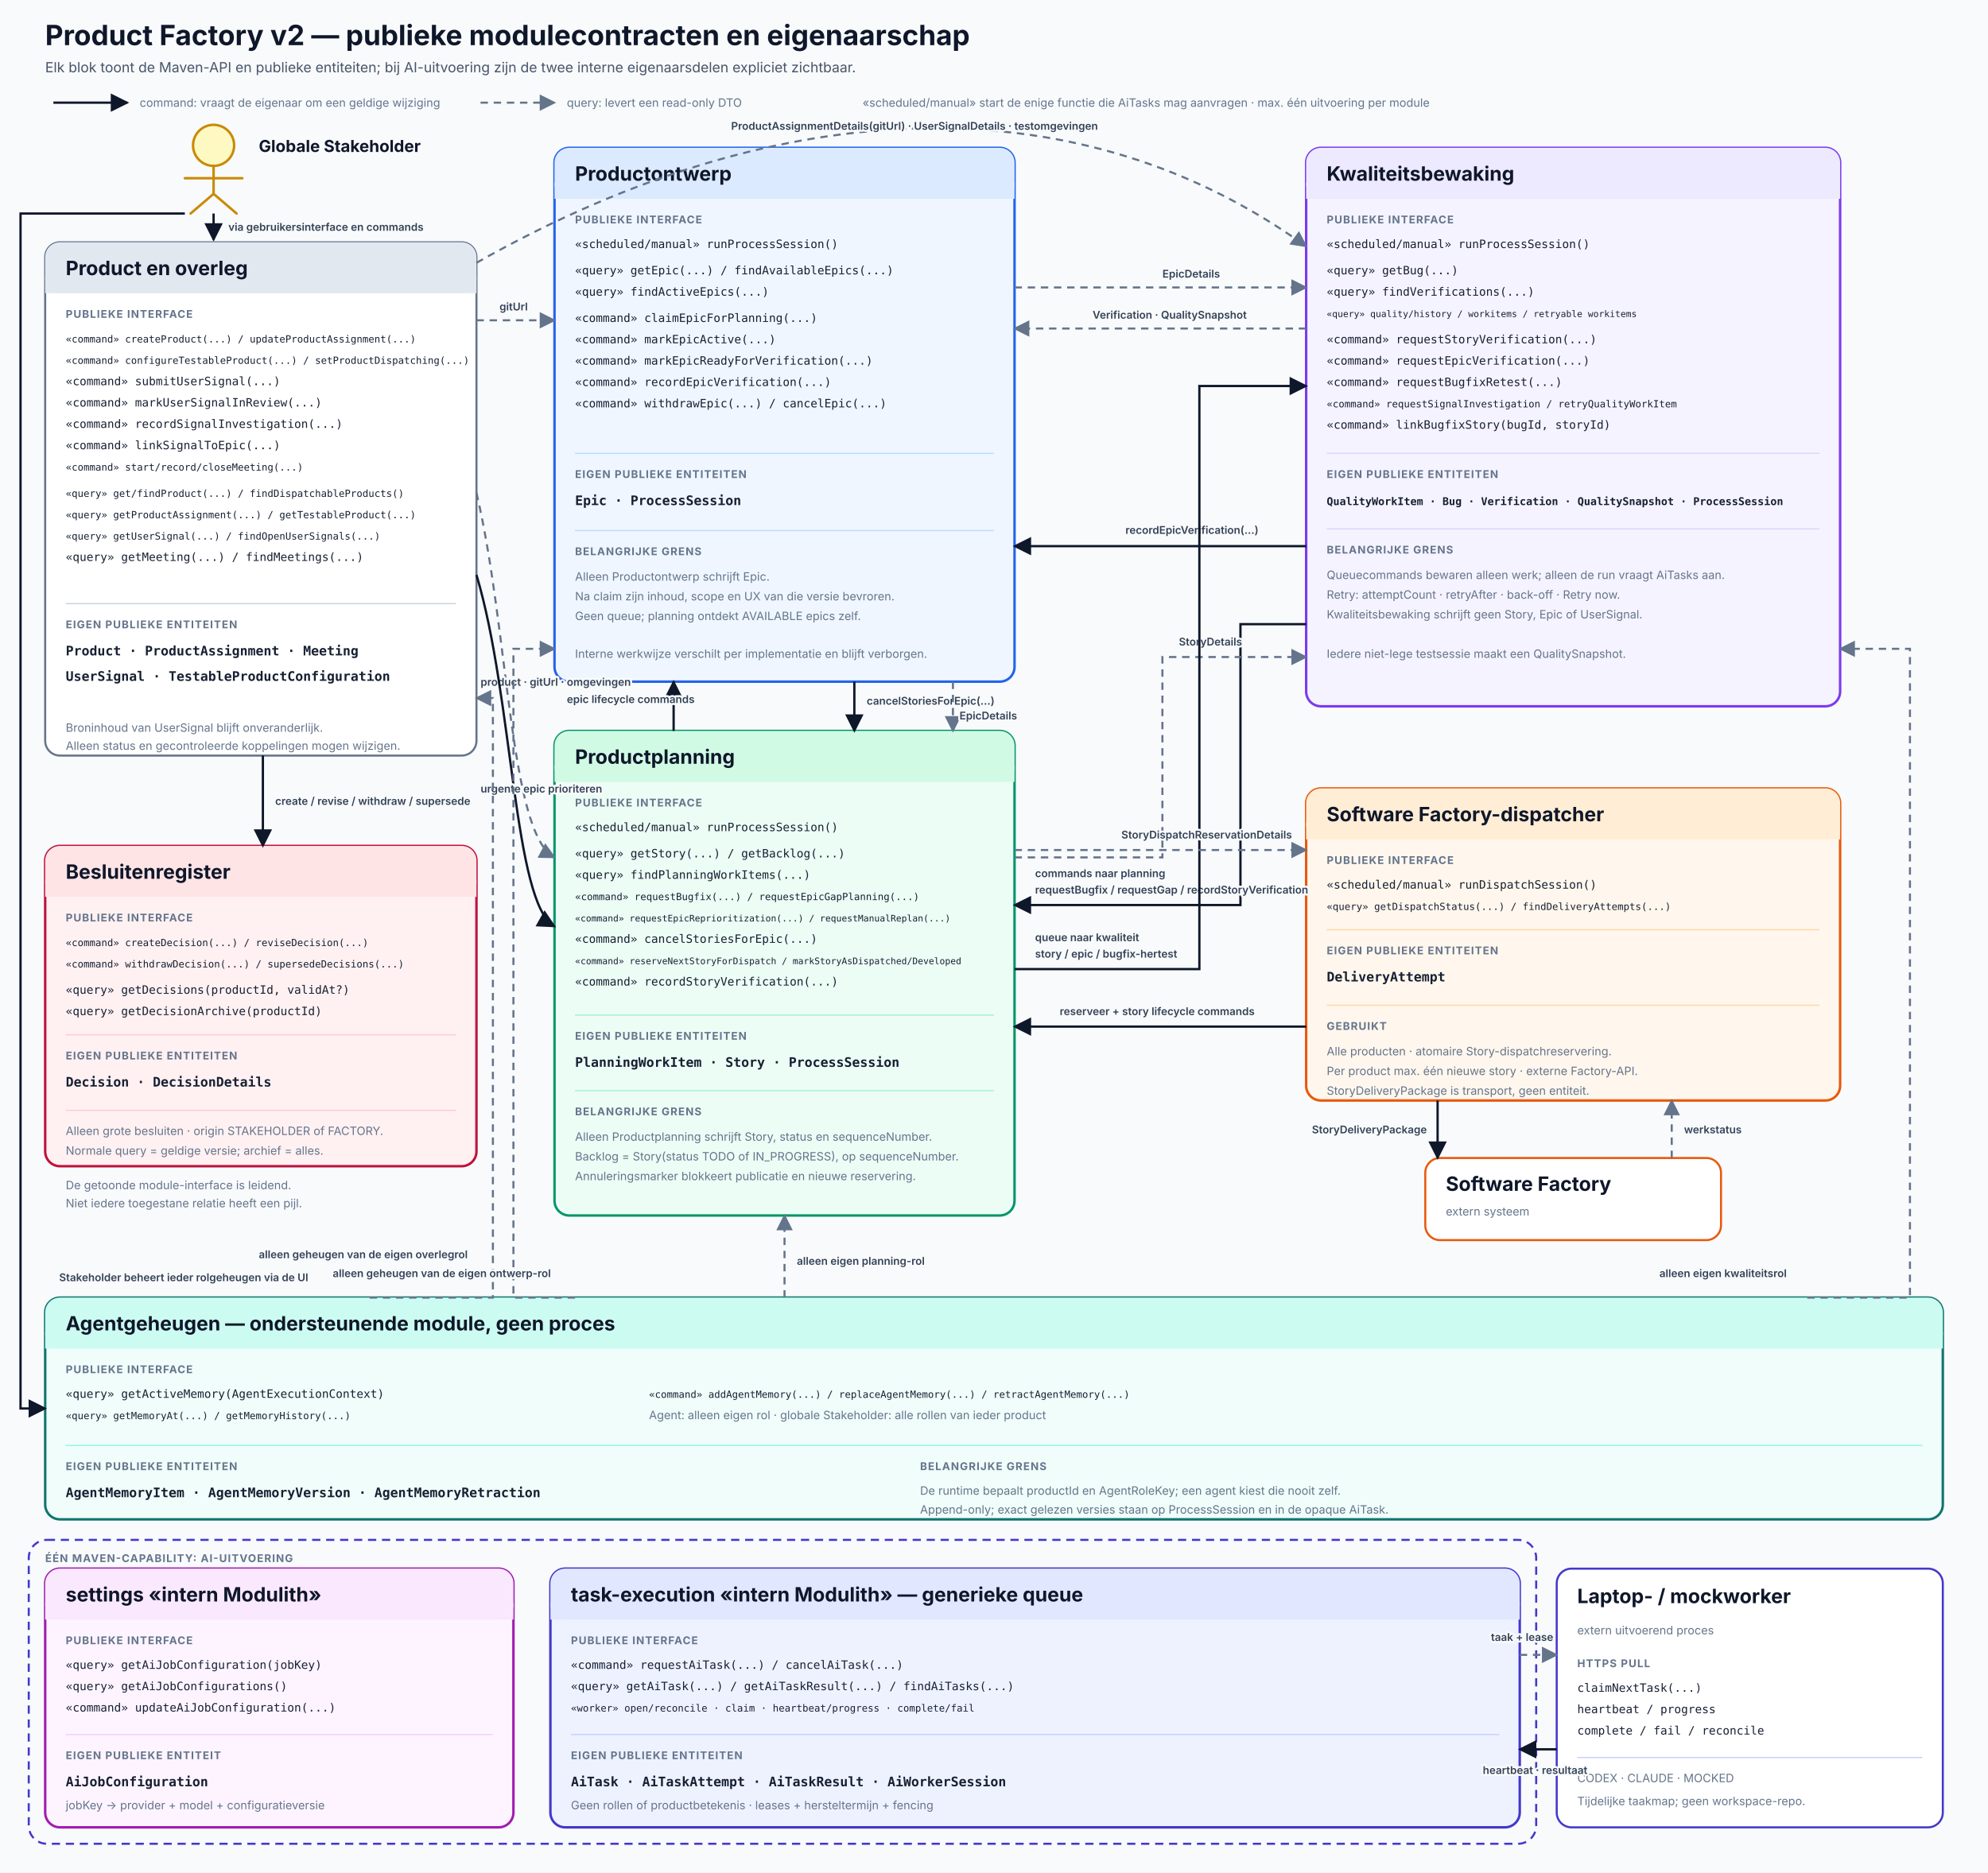
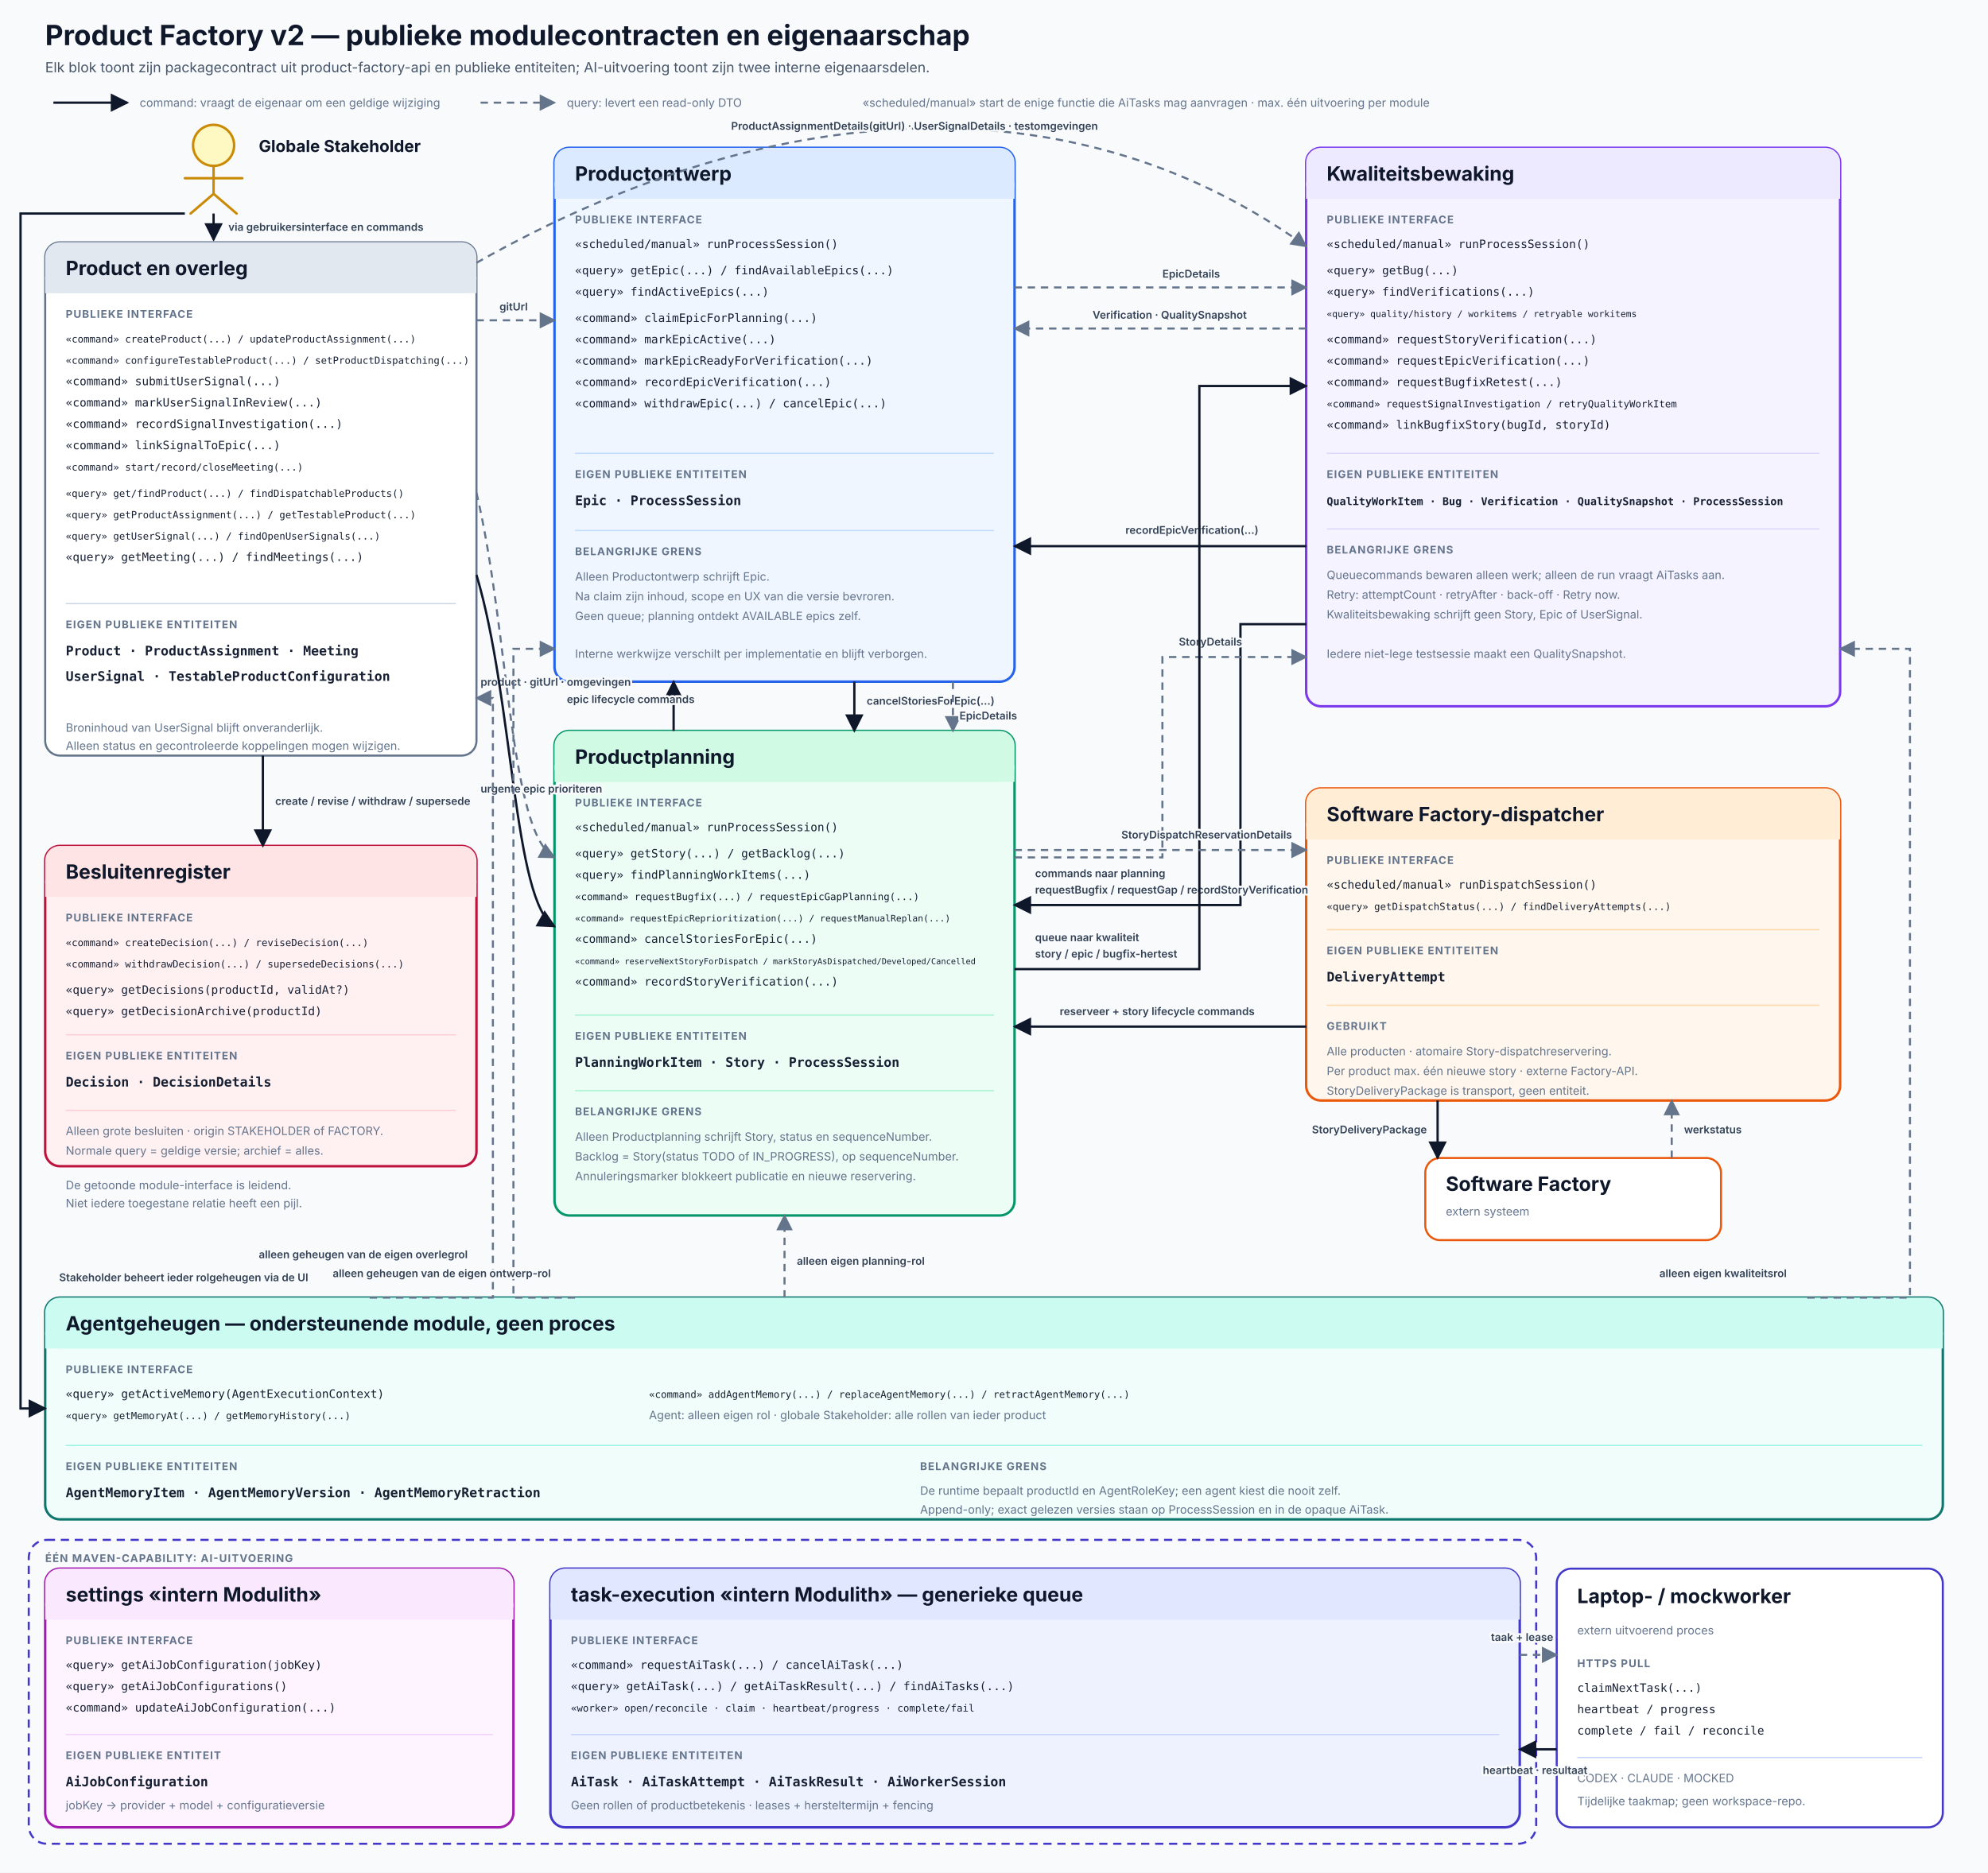
<svg xmlns="http://www.w3.org/2000/svg" width="2420" height="2280" viewBox="0 0 2420 2280" role="img" aria-labelledby="title desc">
  <defs>
    <marker id="commandArrow" viewBox="0 0 10 10" refX="9" refY="5" markerWidth="8" markerHeight="8" orient="auto">
      <path d="M0 0 L10 5 L0 10 Z" fill="#0f172a" />
    </marker>
    <marker id="queryArrow" viewBox="0 0 10 10" refX="9" refY="5" markerWidth="8" markerHeight="8" orient="auto">
      <path d="M0 0 L10 5 L0 10 Z" fill="#64748b" />
    </marker>
    <style>
      .title { font: 700 34px Inter, Arial, sans-serif; fill: #0f172a; }
      .subtitle { font: 400 17px Inter, Arial, sans-serif; fill: #475569; }
      .module-title { font: 700 24px Inter, Arial, sans-serif; fill: #0f172a; }
      .section-title { font: 700 13px Inter, Arial, sans-serif; letter-spacing: 1px; fill: #64748b; }
      .api { font: 500 14px ui-monospace, SFMono-Regular, Menlo, monospace; fill: #172033; }
      .entity { font: 600 16px ui-monospace, SFMono-Regular, Menlo, monospace; fill: #172033; }
      .note { font: 400 14px Inter, Arial, sans-serif; fill: #64748b; }
      .flow { font: 600 13px Inter, Arial, sans-serif; fill: #334155; paint-order: stroke; stroke: #f8fafc; stroke-width: 5px; stroke-linejoin: round; }
      .command { fill: none; stroke: #0f172a; stroke-width: 2.8; marker-end: url(#commandArrow); }
      .query { fill: none; stroke: #64748b; stroke-width: 2.5; stroke-dasharray: 9 7; marker-end: url(#queryArrow); }
      .divider { stroke-width: 1.5; }
    </style>
  </defs>
  <rect width="2420" height="2280" fill="#f8fafc" />
  <text x="55" y="55" class="title">Product Factory v2 — publieke modulecontracten en eigenaarschap</text>
-   <text x="55" y="88" class="subtitle">Elk blok toont de Maven-API en publieke entiteiten; bij AI-uitvoering zijn de twee interne eigenaarsdelen expliciet zichtbaar.</text>
+   <text x="55" y="88" class="subtitle">Elk blok toont zijn packagecontract uit product-factory-api en publieke entiteiten; AI-uitvoering toont zijn twee interne eigenaarsdelen.</text>
  <path d="M65 125 H155" class="command" />
  <text x="170" y="130" class="note">command: vraagt de eigenaar om een geldige wijziging</text>
  <path d="M585 125 H675" class="query" />
  <text x="690" y="130" class="note">query: levert een read-only DTO</text>
  <text x="1050" y="130" class="note">«scheduled/manual» start de enige functie die AiTasks mag aanvragen · max. één uitvoering per module</text>
  <circle cx="260" cy="177" r="25" fill="#fef9c3" stroke="#ca8a04" stroke-width="3" />
  <path d="M260 202 V236 M225 217 H295 M260 236 L232 260 M260 236 L288 260" fill="none" stroke="#ca8a04" stroke-width="3" stroke-linecap="round" />
  <text x="315" y="185" class="module-title" style="font-size:20px">Globale Stakeholder</text>
  <path d="M260 260 V292" class="command" />
  <text x="278" y="281" class="flow">via gebruikersinterface en commands</text>
  <rect x="55" y="295" width="525" height="625" rx="18" fill="#ffffff" stroke="#64748b" stroke-width="2.5" />
  <rect x="55" y="295" width="525" height="62" rx="18" fill="#e2e8f0" />
  <path d="M55 337 V357 H580 V337" fill="#e2e8f0" />
  <text x="80" y="335" class="module-title">Product en overleg</text>
  <text x="80" y="387" class="section-title">PUBLIEKE INTERFACE</text>
  <text x="80" y="417" class="api" style="font-size:12px">«command» createProduct(...) / updateProductAssignment(...)</text>
  <text x="80" y="443" class="api" style="font-size:12px">«command» configureTestableProduct(...) / setProductDispatching(...)</text>
  <text x="80" y="469" class="api">«command» submitUserSignal(...)</text>
  <text x="80" y="495" class="api">«command» markUserSignalInReview(...)</text>
  <text x="80" y="521" class="api">«command» recordSignalInvestigation(...)</text>
  <text x="80" y="547" class="api">«command» linkSignalToEpic(...)</text>
  <text x="80" y="573" class="api" style="font-size:12px">«command» start/record/closeMeeting(...)</text>
  <text x="80" y="605" class="api" style="font-size:12px">«query» get/findProduct(...) / findDispatchableProducts()</text>
  <text x="80" y="631" class="api" style="font-size:12px">«query» getProductAssignment(...) / getTestableProduct(...)</text>
  <text x="80" y="657" class="api" style="font-size:12px">«query» getUserSignal(...) / findOpenUserSignals(...)</text>
  <text x="80" y="683" class="api">«query» getMeeting(...) / findMeetings(...)</text>
  <line x1="80" y1="735" x2="555" y2="735" class="divider" stroke="#cbd5e1" />
  <text x="80" y="765" class="section-title">EIGEN PUBLIEKE ENTITEITEN</text>
  <text x="80" y="798" class="entity">Product · ProductAssignment · Meeting</text>
  <text x="80" y="829" class="entity">UserSignal · TestableProductConfiguration</text>
  <text x="80" y="891" class="note">Broninhoud van UserSignal blijft onveranderlijk.</text>
  <text x="80" y="913" class="note">Alleen status en gecontroleerde koppelingen mogen wijzigen.</text>
  <rect x="675" y="180" width="560" height="650" rx="18" fill="#eff6ff" stroke="#2563eb" stroke-width="3" />
  <rect x="675" y="180" width="560" height="62" rx="18" fill="#dbeafe" />
  <path d="M675 222 V242 H1235 V222" fill="#dbeafe" />
  <text x="700" y="220" class="module-title">Productontwerp</text>
  <text x="700" y="272" class="section-title">PUBLIEKE INTERFACE</text>
  <text x="700" y="302" class="api">«scheduled/manual» runProcessSession()</text>
  <text x="700" y="334" class="api">«query» getEpic(...) / findAvailableEpics(...)</text>
  <text x="700" y="360" class="api">«query» findActiveEpics(...)</text>
  <text x="700" y="392" class="api">«command» claimEpicForPlanning(...)</text>
  <text x="700" y="418" class="api">«command» markEpicActive(...)</text>
  <text x="700" y="444" class="api">«command» markEpicReadyForVerification(...)</text>
  <text x="700" y="470" class="api">«command» recordEpicVerification(...)</text>
  <text x="700" y="496" class="api">«command» withdrawEpic(...) / cancelEpic(...)</text>
  <line x1="700" y1="552" x2="1210" y2="552" class="divider" stroke="#bfdbfe" />
  <text x="700" y="582" class="section-title">EIGEN PUBLIEKE ENTITEITEN</text>
  <text x="700" y="615" class="entity">Epic · ProcessSession</text>
  <line x1="700" y1="646" x2="1210" y2="646" class="divider" stroke="#bfdbfe" />
  <text x="700" y="676" class="section-title">BELANGRIJKE GRENS</text>
  <text x="700" y="707" class="note">Alleen Productontwerp schrijft Epic.</text>
  <text x="700" y="731" class="note">Na claim zijn inhoud, scope en UX van die versie bevroren.</text>
  <text x="700" y="755" class="note">Geen queue; planning ontdekt AVAILABLE epics zelf.</text>
  <text x="700" y="801" class="note">Interne werkwijze verschilt per implementatie en blijft verborgen.</text>
  <rect x="675" y="890" width="560" height="590" rx="18" fill="#ecfdf5" stroke="#059669" stroke-width="3" />
  <rect x="675" y="890" width="560" height="62" rx="18" fill="#d1fae5" />
  <path d="M675 932 V952 H1235 V932" fill="#d1fae5" />
  <text x="700" y="930" class="module-title">Productplanning</text>
  <text x="700" y="982" class="section-title">PUBLIEKE INTERFACE</text>
  <text x="700" y="1012" class="api">«scheduled/manual» runProcessSession()</text>
  <text x="700" y="1044" class="api">«query» getStory(...) / getBacklog(...)</text>
  <text x="700" y="1070" class="api">«query» findPlanningWorkItems(...)</text>
  <text x="700" y="1096" class="api" style="font-size:12px">«command» requestBugfix(...) / requestEpicGapPlanning(...)</text>
  <text x="700" y="1122" class="api" style="font-size:11px">«command» requestEpicReprioritization(...) / requestManualReplan(...)</text>
  <text x="700" y="1148" class="api">«command» cancelStoriesForEpic(...)</text>
-   <text x="700" y="1174" class="api" style="font-size:11px">«command» reserveNextStoryForDispatch / markStoryAsDispatched/Developed</text>
+   <text x="700" y="1174" class="api" style="font-size:10px">«command» reserveNextStoryForDispatch / markStoryAsDispatched/Developed/Cancelled</text>
  <text x="700" y="1200" class="api">«command» recordStoryVerification(...)</text>
  <line x1="700" y1="1236" x2="1210" y2="1236" class="divider" stroke="#a7f3d0" />
  <text x="700" y="1266" class="section-title">EIGEN PUBLIEKE ENTITEITEN</text>
  <text x="700" y="1299" class="entity">PlanningWorkItem · Story · ProcessSession</text>
  <line x1="700" y1="1328" x2="1210" y2="1328" class="divider" stroke="#a7f3d0" />
  <text x="700" y="1358" class="section-title">BELANGRIJKE GRENS</text>
  <text x="700" y="1389" class="note">Alleen Productplanning schrijft Story, status en sequenceNumber.</text>
  <text x="700" y="1413" class="note">Backlog = Story(status TODO of IN_PROGRESS), op sequenceNumber.</text>
  <text x="700" y="1437" class="note">Annuleringsmarker blokkeert publicatie en nieuwe reservering.</text>
  <g transform="translate(220 0)">
    <rect x="1370" y="180" width="650" height="680" rx="18" fill="#f5f3ff" stroke="#7c3aed" stroke-width="3" />
    <rect x="1370" y="180" width="650" height="62" rx="18" fill="#ede9fe" />
    <path d="M1370 222 V242 H2020 V222" fill="#ede9fe" />
    <text x="1395" y="220" class="module-title">Kwaliteitsbewaking</text>
    <text x="1395" y="272" class="section-title">PUBLIEKE INTERFACE</text>
    <text x="1395" y="302" class="api">«scheduled/manual» runProcessSession()</text>
    <text x="1395" y="334" class="api">«query» getBug(...)</text>
    <text x="1395" y="360" class="api">«query» findVerifications(...)</text>
    <text x="1395" y="386" class="api" style="font-size:11px">«query» quality/history / workitems / retryable workitems</text>
    <text x="1395" y="418" class="api">«command» requestStoryVerification(...)</text>
    <text x="1395" y="444" class="api">«command» requestEpicVerification(...)</text>
    <text x="1395" y="470" class="api">«command» requestBugfixRetest(...)</text>
    <text x="1395" y="496" class="api" style="font-size:12px">«command» requestSignalInvestigation / retryQualityWorkItem</text>
    <text x="1395" y="522" class="api">«command» linkBugfixStory(bugId, storyId)</text>
    <line x1="1395" y1="552" x2="1995" y2="552" class="divider" stroke="#ddd6fe" />
    <text x="1395" y="582" class="section-title">EIGEN PUBLIEKE ENTITEITEN</text>
    <text x="1395" y="615" class="entity" style="font-size:13px">QualityWorkItem · Bug · Verification · QualitySnapshot · ProcessSession</text>
    <line x1="1395" y1="644" x2="1995" y2="644" class="divider" stroke="#ddd6fe" />
    <text x="1395" y="674" class="section-title">BELANGRIJKE GRENS</text>
    <text x="1395" y="705" class="note">Queuecommands bewaren alleen werk; alleen de run vraagt AiTasks aan.</text>
    <text x="1395" y="729" class="note">Retry: attemptCount · retryAfter · back-off · Retry now.</text>
    <text x="1395" y="753" class="note">Kwaliteitsbewaking schrijft geen Story, Epic of UserSignal.</text>
    <text x="1395" y="801" class="note">Iedere niet-lege testsessie maakt een QualitySnapshot.</text>
  </g>
  <rect x="55" y="1030" width="525" height="390" rx="18" fill="#fff1f2" stroke="#be123c" stroke-width="3" />
  <rect x="55" y="1030" width="525" height="62" rx="18" fill="#ffe4e6" />
  <path d="M55 1072 V1092 H580 V1072" fill="#ffe4e6" />
  <text x="80" y="1070" class="module-title">Besluitenregister</text>
  <text x="80" y="1122" class="section-title">PUBLIEKE INTERFACE</text>
  <text x="80" y="1152" class="api" style="font-size:12px">«command» createDecision(...) / reviseDecision(...)</text>
  <text x="80" y="1178" class="api" style="font-size:12px">«command» withdrawDecision(...) / supersedeDecisions(...)</text>
  <text x="80" y="1210" class="api">«query» getDecisions(productId, validAt?)</text>
  <text x="80" y="1236" class="api">«query» getDecisionArchive(productId)</text>
  <line x1="80" y1="1260" x2="555" y2="1260" class="divider" stroke="#fecdd3" />
  <text x="80" y="1290" class="section-title">EIGEN PUBLIEKE ENTITEITEN</text>
  <text x="80" y="1323" class="entity">Decision · DecisionDetails</text>
  <line x1="80" y1="1352" x2="555" y2="1352" class="divider" stroke="#fecdd3" />
  <text x="80" y="1382" class="note">Alleen grote besluiten · origin STAKEHOLDER of FACTORY.</text>
  <text x="80" y="1406" class="note">Normale query = geldige versie; archief = alles.</text>
  <g transform="translate(220 0)">
    <rect x="1370" y="960" width="650" height="380" rx="18" fill="#fff7ed" stroke="#ea580c" stroke-width="3" />
    <rect x="1370" y="960" width="650" height="62" rx="18" fill="#ffedd5" />
    <path d="M1370 1002 V1022 H2020 V1002" fill="#ffedd5" />
    <text x="1395" y="1000" class="module-title">Software Factory-dispatcher</text>
    <text x="1395" y="1052" class="section-title">PUBLIEKE INTERFACE</text>
    <text x="1395" y="1082" class="api">«scheduled/manual» runDispatchSession()</text>
    <text x="1395" y="1108" class="api" style="font-size:12px">«query» getDispatchStatus(...) / findDeliveryAttempts(...)</text>
    <line x1="1395" y1="1132" x2="1995" y2="1132" class="divider" stroke="#fed7aa" />
    <text x="1395" y="1162" class="section-title">EIGEN PUBLIEKE ENTITEITEN</text>
    <text x="1395" y="1195" class="entity">DeliveryAttempt</text>
    <line x1="1395" y1="1224" x2="1995" y2="1224" class="divider" stroke="#fed7aa" />
    <text x="1395" y="1254" class="section-title">GEBRUIKT</text>
    <text x="1395" y="1285" class="note">Alle producten · atomaire Story-dispatchreservering.</text>
    <text x="1395" y="1309" class="note">Per product max. één nieuwe story · externe Factory-API.</text>
    <text x="1395" y="1333" class="note">StoryDeliveryPackage is transport, geen entiteit.</text>
  </g>
  <g transform="translate(220 0)">
    <rect x="1515" y="1410" width="360" height="100" rx="18" fill="#ffffff" stroke="#ea580c" stroke-width="2.5" />
    <text x="1540" y="1450" class="module-title">Software Factory</text>
    <text x="1540" y="1480" class="note">extern systeem</text>
  </g>
  <path d="M580 390 H675" class="query" />
  <text x="608" y="378" class="flow">gitUrl</text>
  <path d="M580 600 C620 770 620 1015 675 1044" class="query" />
  <text x="585" y="835" class="flow">product · gitUrl · omgevingen</text>
  <path d="M580 700 C625 850 625 1100 675 1128" class="command" />
  <text x="585" y="965" class="flow">urgente epic prioriteren</text>
  <path d="M580 320 C960 105 1320 105 1590 300" class="query" />
  <text x="890" y="158" class="flow">ProductAssignmentDetails(gitUrl) · UserSignalDetails · testomgevingen</text>
  <path d="M820 890 V830" class="command" />
  <text x="690" y="856" class="flow">epic lifecycle commands</text>
  <path d="M1040 830 V890" class="command" />
  <text x="1055" y="858" class="flow">cancelStoriesForEpic(...)</text>
  <path d="M1160 830 V890" class="query" />
  <text x="1168" y="876" class="flow">EpicDetails</text>
  <path d="M1235 350 H1590" class="query" />
  <text x="1415" y="338" class="flow">EpicDetails</text>
  <path d="M1590 400 H1235" class="query" />
  <text x="1330" y="388" class="flow">Verification · QualitySnapshot</text>
  <path d="M1590 665 H1235" class="command" />
  <text x="1370" y="650" class="flow">recordEpicVerification(...)</text>
  <path d="M1590 760 H1510 V1102 H1235" class="command" />
  <text x="1260" y="1068" class="flow">commands naar planning</text>
  <text x="1260" y="1088" class="flow">requestBugfix / requestGap / recordStoryVerification</text>
  <path d="M1235 1044 H1415 V800 H1590" class="query" />
  <text x="1435" y="786" class="flow">StoryDetails</text>
  <path d="M1235 1180 H1460 V470 H1590" class="command" />
  <text x="1260" y="1146" class="flow">queue naar kwaliteit</text>
  <text x="1260" y="1166" class="flow">story / epic / bugfix-hertest</text>
  <path d="M1590 1250 H1235" class="command" />
  <text x="1290" y="1236" class="flow">reserveer + story lifecycle commands</text>
  <path d="M1235 1035 H1590" class="query" />
  <text x="1365" y="1021" class="flow">StoryDispatchReservationDetails</text>
  <path d="M1750 1340 V1410" class="command" />
  <text x="1597" y="1380" class="flow">StoryDeliveryPackage</text>
  <path d="M2035 1410 V1340" class="query" />
  <text x="2050" y="1380" class="flow">werkstatus</text>
  <path d="M320 920 V1030" class="command" />
  <text x="335" y="980" class="flow">create / revise / withdraw / supersede</text>
  <text x="80" y="1448" class="note">De getoonde module-interface is leidend.</text>
  <text x="80" y="1470" class="note">Niet iedere toegestane relatie heeft een pijl.</text>
  <rect x="55" y="1580" width="2310" height="270" rx="18" fill="#f0fdfa" stroke="#0f766e" stroke-width="3" />
  <rect x="55" y="1580" width="2310" height="62" rx="18" fill="#ccfbf1" />
  <path d="M55 1622 V1642 H2365 V1622" fill="#ccfbf1" />
  <text x="80" y="1620" class="module-title">Agentgeheugen — ondersteunende module, geen proces</text>
  <text x="80" y="1672" class="section-title">PUBLIEKE INTERFACE</text>
  <text x="80" y="1702" class="api">«query» getActiveMemory(AgentExecutionContext)</text>
  <text x="80" y="1728" class="api" style="font-size:12px">«query» getMemoryAt(...) / getMemoryHistory(...)</text>
  <text x="790" y="1702" class="api" style="font-size:12px">«command» addAgentMemory(...) / replaceAgentMemory(...) / retractAgentMemory(...)</text>
  <text x="790" y="1728" class="note">Agent: alleen eigen rol · globale Stakeholder: alle rollen van ieder product</text>
  <line x1="80" y1="1760" x2="2340" y2="1760" class="divider" stroke="#99f6e4" />
  <text x="80" y="1790" class="section-title">EIGEN PUBLIEKE ENTITEITEN</text>
  <text x="80" y="1823" class="entity">AgentMemoryItem · AgentMemoryVersion · AgentMemoryRetraction</text>
  <text x="1120" y="1790" class="section-title">BELANGRIJKE GRENS</text>
  <text x="1120" y="1820" class="note">De runtime bepaalt productId en AgentRoleKey; een agent kiest die nooit zelf.</text>
  <text x="1120" y="1843" class="note">Append-only; exact gelezen versies staan op ProcessSession en in de opaque AiTask.</text>
  <path d="M450 1580 H600 V850 H580" class="query" />
  <text x="315" y="1532" class="flow">alleen geheugen van de eigen overlegrol</text>
  <path d="M700 1580 H625 V790 H675" class="query" />
  <text x="405" y="1555" class="flow">alleen geheugen van de eigen ontwerp-rol</text>
  <path d="M955 1580 V1480" class="query" />
  <text x="970" y="1540" class="flow">alleen eigen planning-rol</text>
  <path d="M2200 1580 H2325 V790 H2240" class="query" />
  <text x="2020" y="1555" class="flow">alleen eigen kwaliteitsrol</text>
  <path d="M225 260 H25 V1715 H55" class="command" />
  <text x="72" y="1560" class="flow">Stakeholder beheert ieder rolgeheugen via de UI</text>
  <rect x="35" y="1875" width="1835" height="370" rx="22" fill="none" stroke="#4338ca" stroke-width="2.5" stroke-dasharray="10 7" />
  <text x="55" y="1902" class="section-title">ÉÉN MAVEN-CAPABILITY: AI-UITVOERING</text>
  <rect x="55" y="1910" width="570" height="315" rx="18" fill="#fdf4ff" stroke="#a21caf" stroke-width="3" />
  <rect x="55" y="1910" width="570" height="62" rx="18" fill="#fae8ff" />
  <path d="M55 1952 V1972 H625 V1952" fill="#fae8ff" />
  <text x="80" y="1950" class="module-title">settings «intern Modulith»</text>
  <text x="80" y="2002" class="section-title">PUBLIEKE INTERFACE</text>
  <text x="80" y="2032" class="api">«query» getAiJobConfiguration(jobKey)</text>
  <text x="80" y="2058" class="api">«query» getAiJobConfigurations()</text>
  <text x="80" y="2084" class="api">«command» updateAiJobConfiguration(...)</text>
  <line x1="80" y1="2112" x2="600" y2="2112" class="divider" stroke="#f5d0fe" />
  <text x="80" y="2142" class="section-title">EIGEN PUBLIEKE ENTITEIT</text>
  <text x="80" y="2175" class="entity">AiJobConfiguration</text>
  <text x="80" y="2203" class="note">jobKey → provider + model + configuratieversie</text>
  <rect x="670" y="1910" width="1180" height="315" rx="18" fill="#eef2ff" stroke="#4338ca" stroke-width="3" />
  <rect x="670" y="1910" width="1180" height="62" rx="18" fill="#e0e7ff" />
  <path d="M670 1952 V1972 H1850 V1952" fill="#e0e7ff" />
  <text x="695" y="1950" class="module-title">task-execution «intern Modulith» — generieke queue</text>
  <text x="695" y="2002" class="section-title">PUBLIEKE INTERFACE</text>
  <text x="695" y="2032" class="api">«command» requestAiTask(...) / cancelAiTask(...)</text>
  <text x="695" y="2058" class="api">«query» getAiTask(...) / getAiTaskResult(...) / findAiTasks(...)</text>
  <text x="695" y="2084" class="api" style="font-size:12px">«worker» open/reconcile · claim · heartbeat/progress · complete/fail</text>
  <line x1="695" y1="2112" x2="1825" y2="2112" class="divider" stroke="#c7d2fe" />
  <text x="695" y="2142" class="section-title">EIGEN PUBLIEKE ENTITEITEN</text>
  <text x="695" y="2175" class="entity">AiTask · AiTaskAttempt · AiTaskResult · AiWorkerSession</text>
  <text x="695" y="2203" class="note">Geen rollen of productbetekenis · leases + hersteltermijn + fencing</text>
  <rect x="1895" y="1910" width="470" height="315" rx="18" fill="#ffffff" stroke="#4338ca" stroke-width="2.5" />
  <text x="1920" y="1952" class="module-title">Laptop- / mockworker</text>
  <text x="1920" y="1990" class="note">extern uitvoerend proces</text>
  <text x="1920" y="2030" class="section-title">HTTPS PULL</text>
  <text x="1920" y="2060" class="api">claimNextTask(...)</text>
  <text x="1920" y="2086" class="api">heartbeat / progress</text>
  <text x="1920" y="2112" class="api">complete / fail / reconcile</text>
  <line x1="1920" y1="2140" x2="2340" y2="2140" class="divider" stroke="#c7d2fe" />
  <text x="1920" y="2170" class="note">CODEX · CLAUDE · MOCKED</text>
  <text x="1920" y="2198" class="note">Tijdelijke taakmap; geen workspace-repo.</text>
  <path d="M1850 2015 H1895" class="query" />
  <text x="1815" y="1998" class="flow">taak + lease</text>
  <path d="M1895 2130 H1850" class="command" />
  <text x="1805" y="2160" class="flow">heartbeat · resultaat</text>
</svg>
